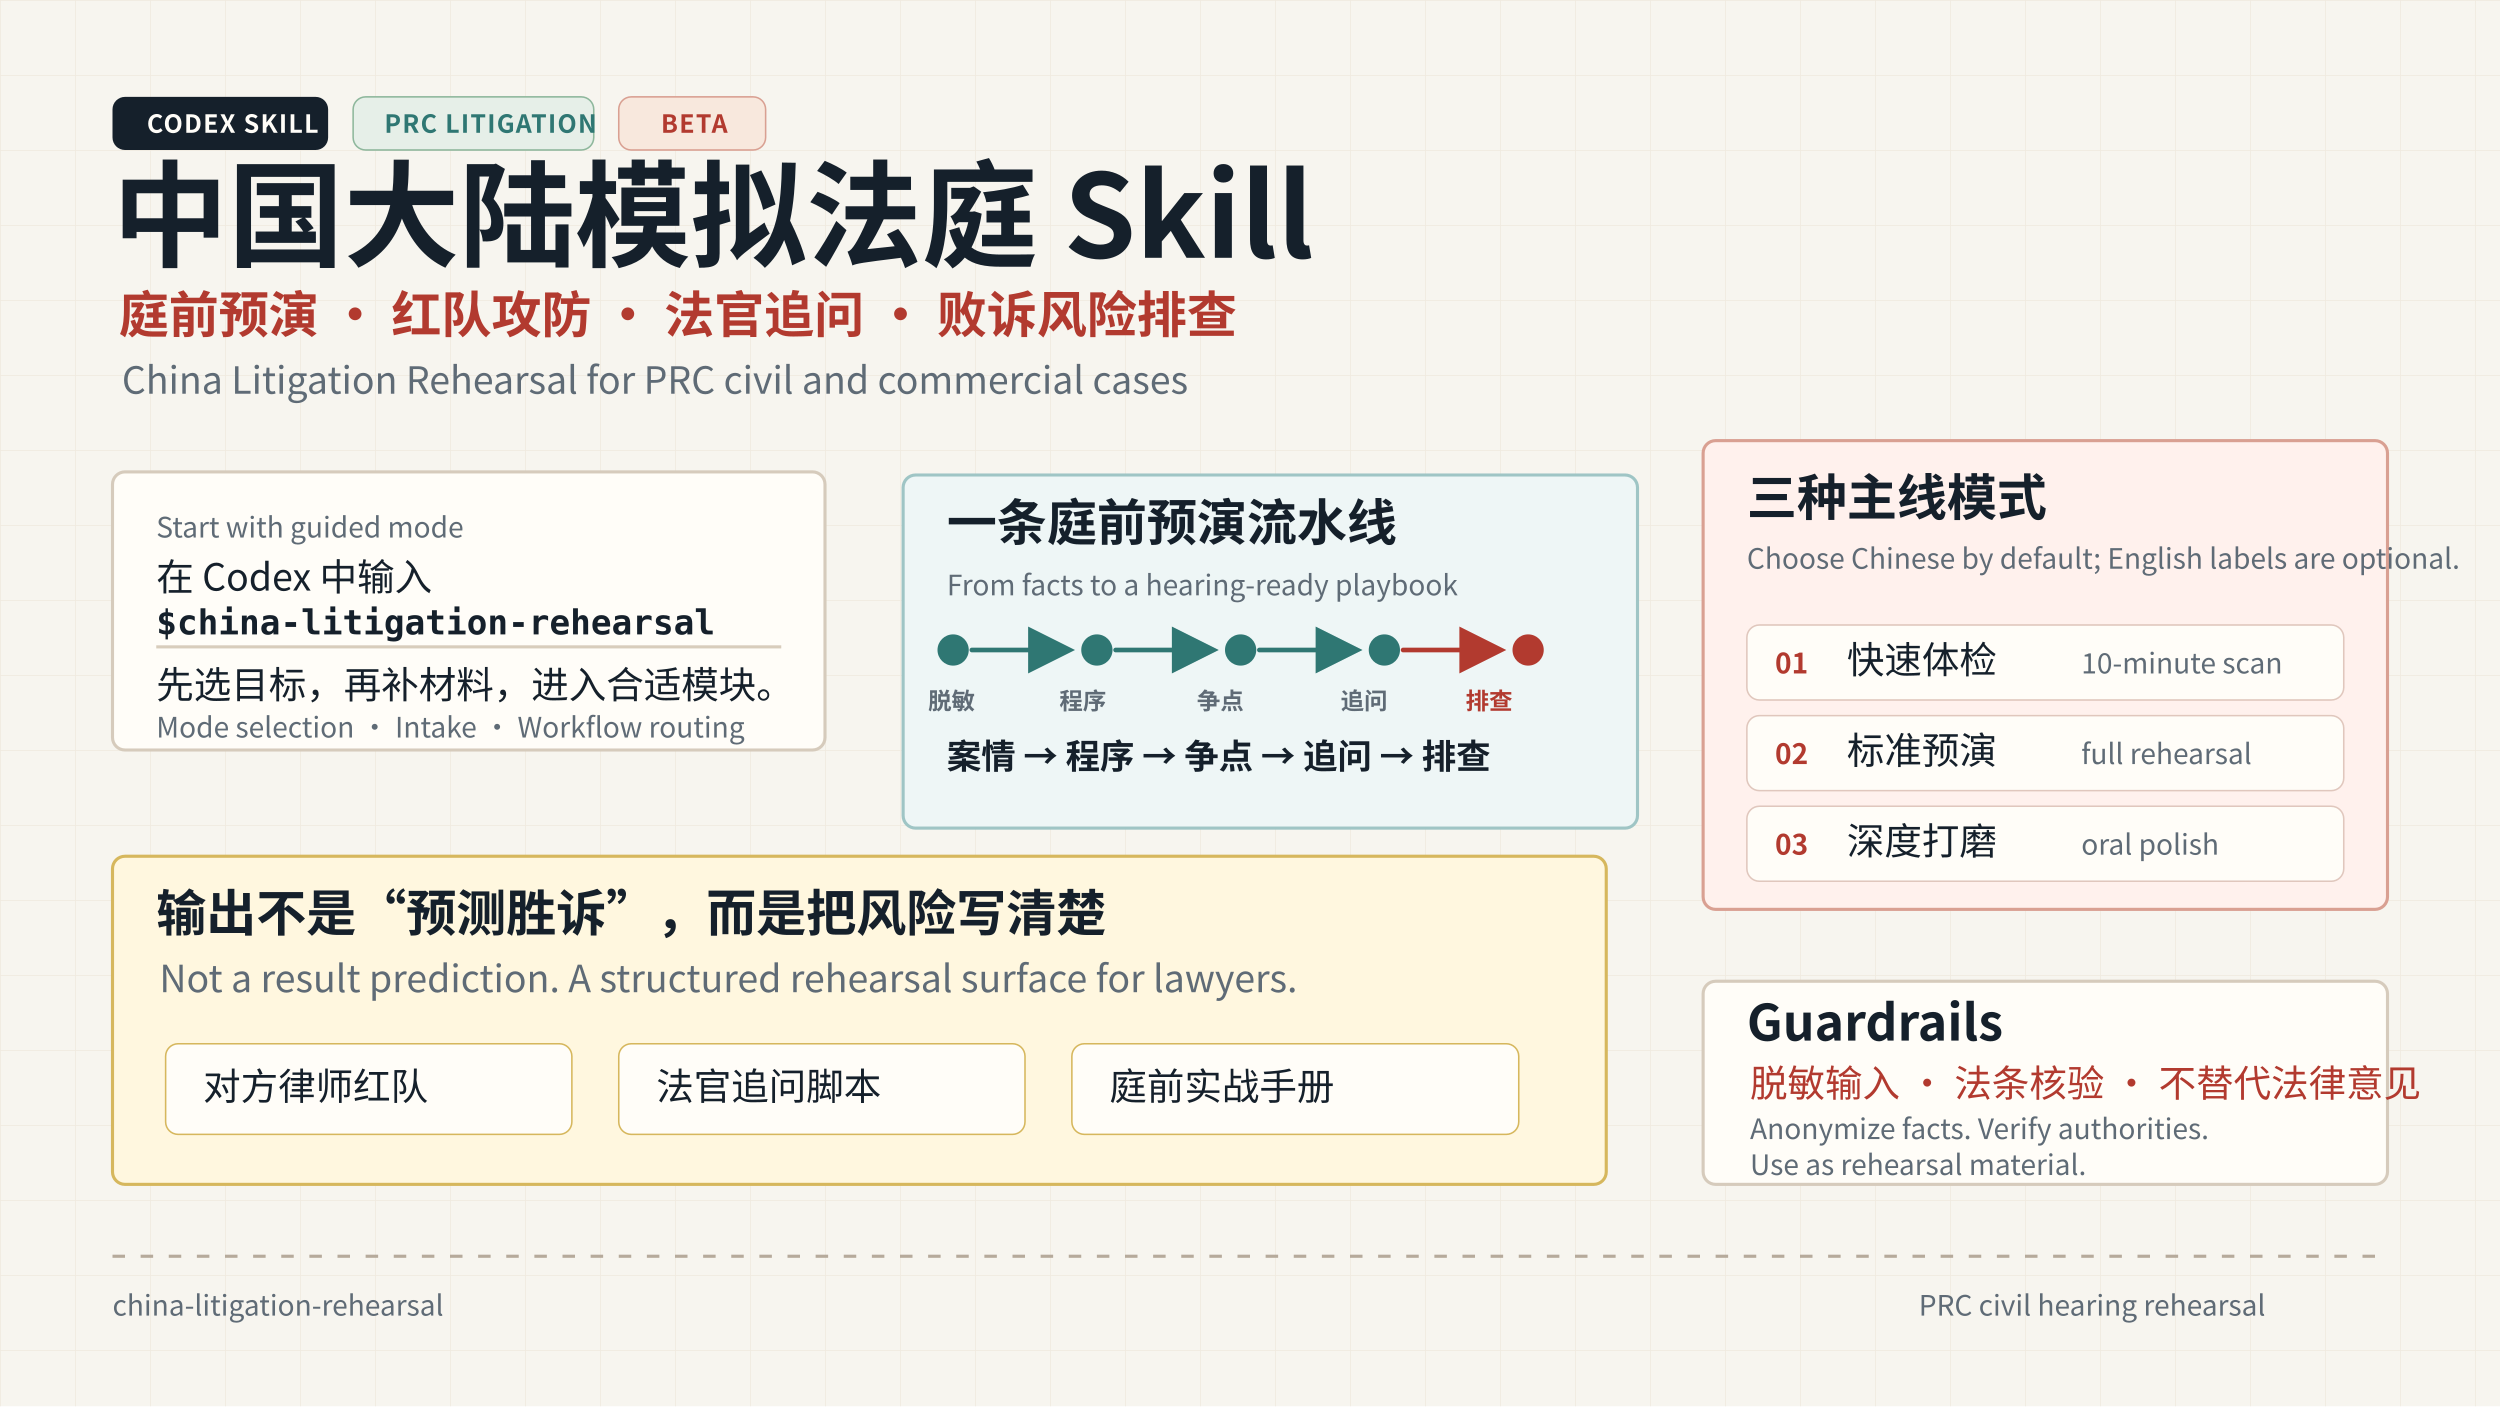
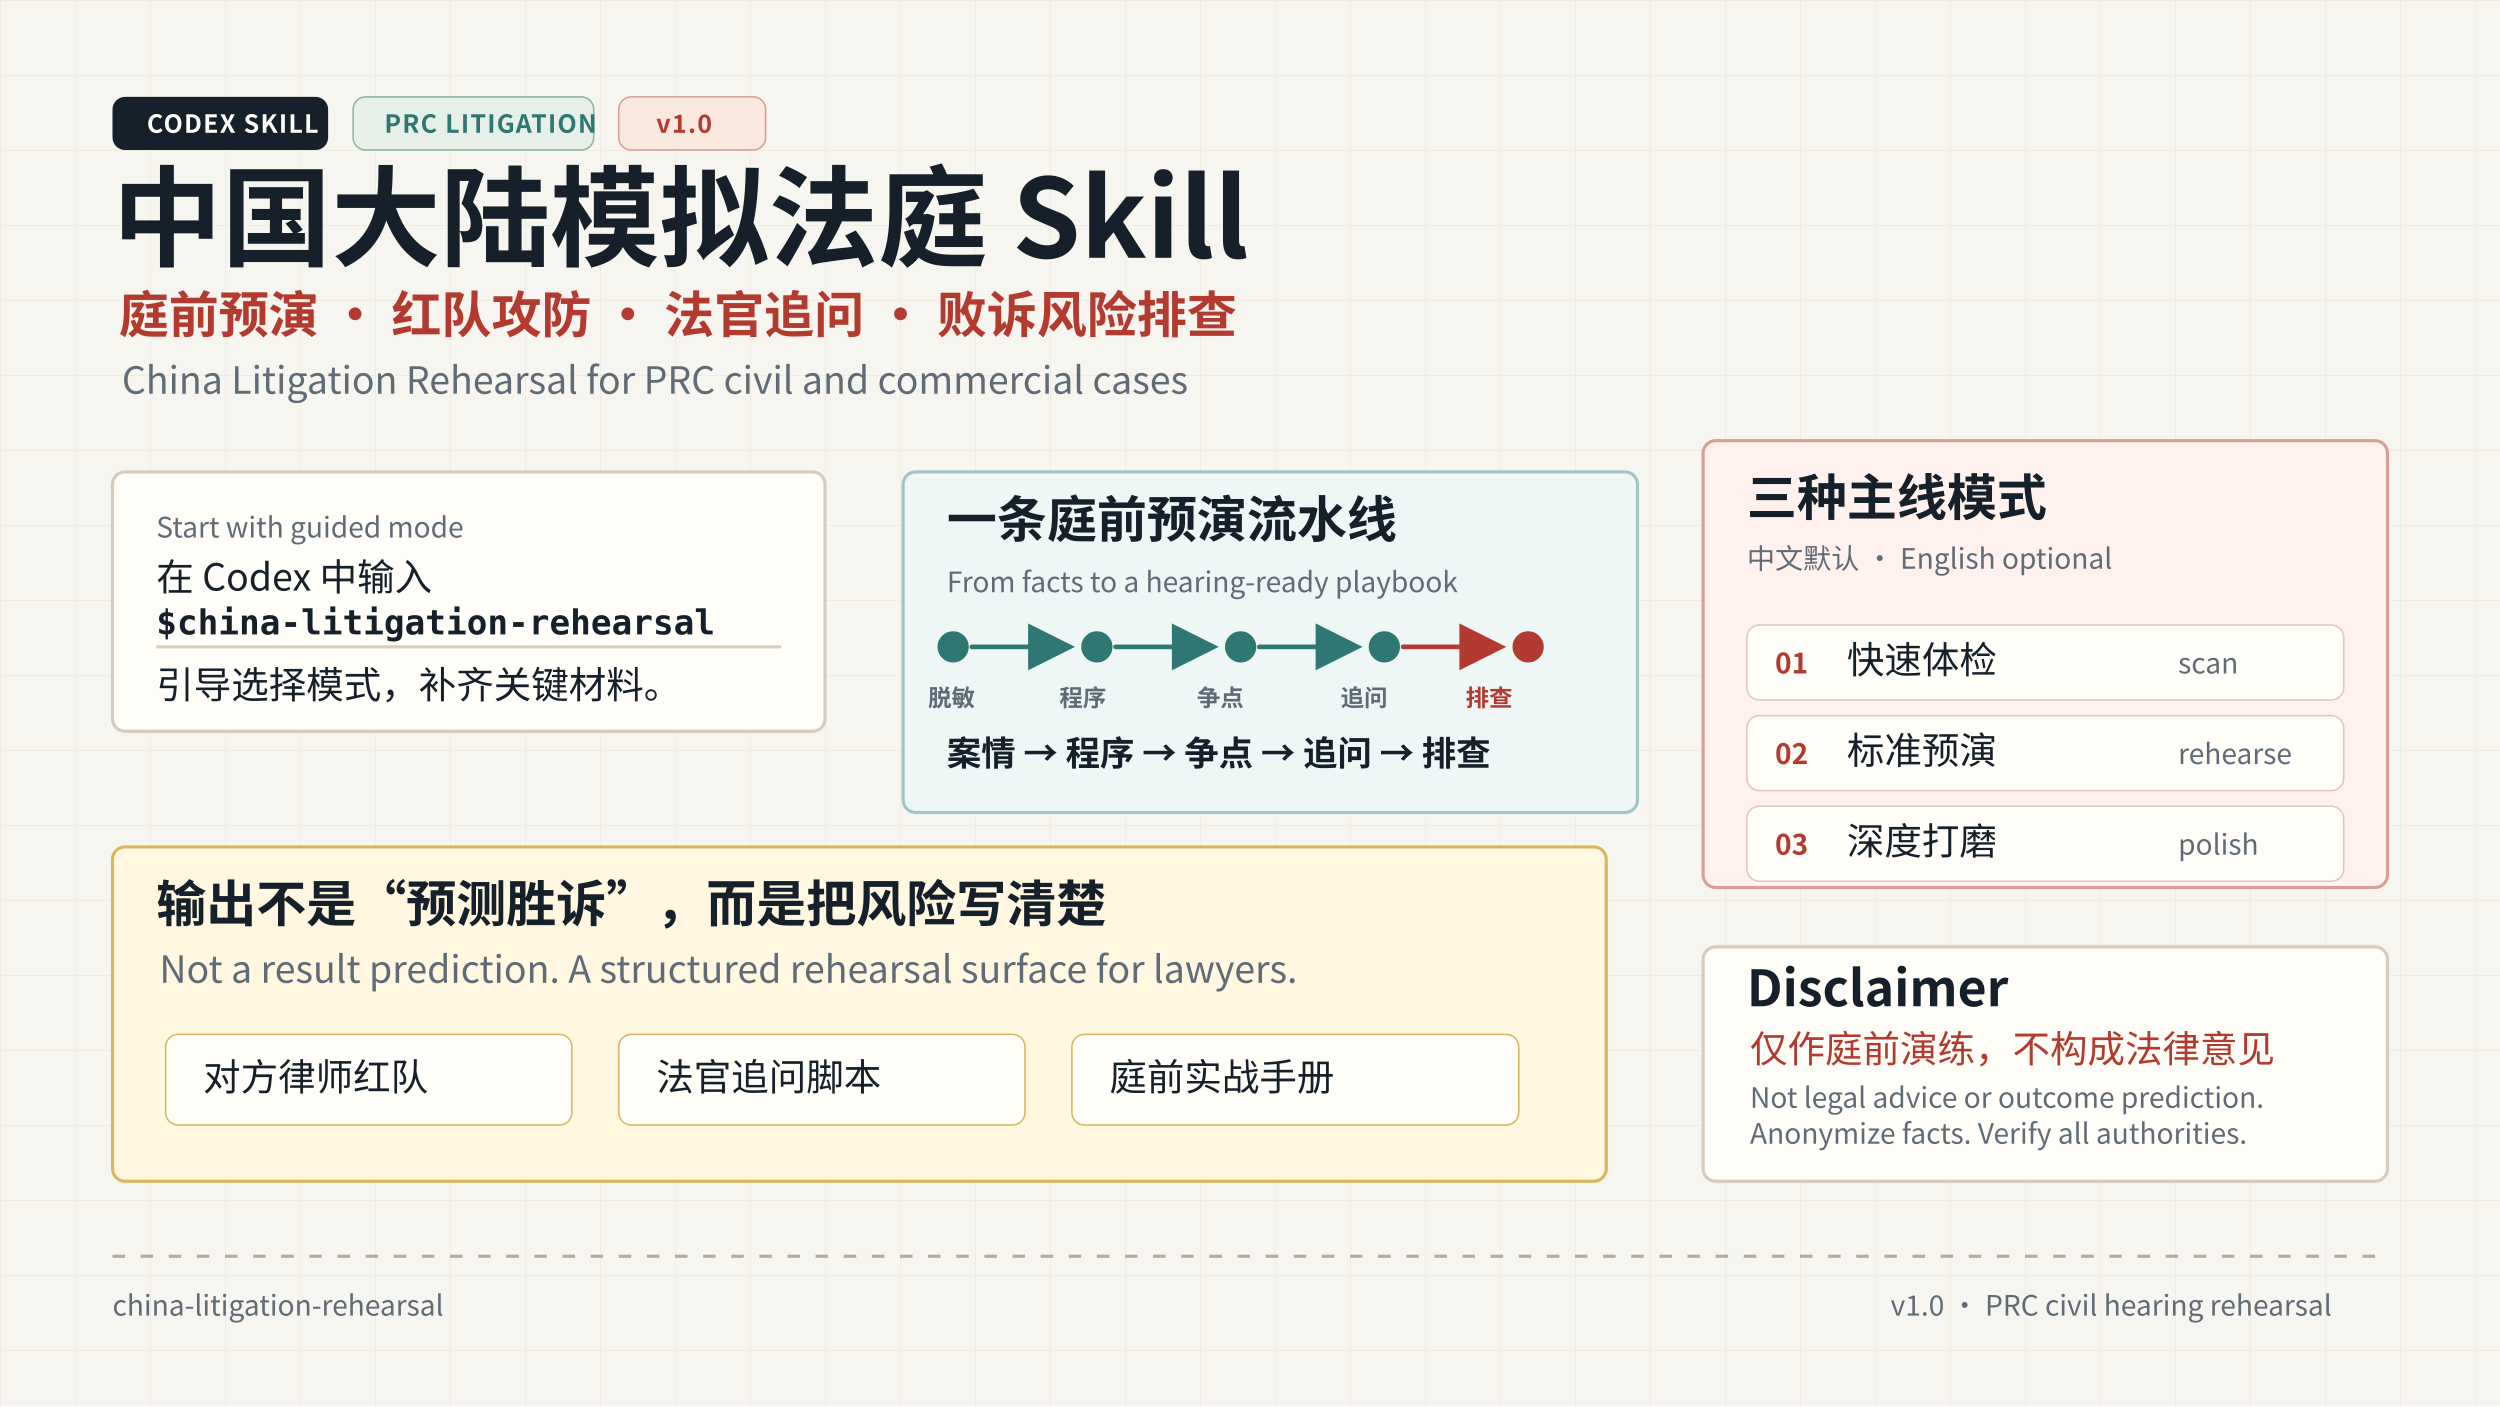
<svg xmlns="http://www.w3.org/2000/svg" width="1600" height="900" viewBox="0 0 1600 900" role="img" aria-labelledby="title desc">
  <defs>
    <style>
      .bg { fill: #f7f5ef; }
      .ink { fill: #15202b; }
      .muted { fill: #5f6b76; }
      .soft { fill: #e9e2d5; }
      .panel { fill: #fffdf8; stroke: #d6cbbc; stroke-width: 2; rx: 8; }
      .panel-blue { fill: #eef6f6; stroke: #9fc5c5; stroke-width: 2; rx: 8; }
      .panel-red { fill: #fff1ed; stroke: #d9a092; stroke-width: 2; rx: 8; }
      .panel-gold { fill: #fff7df; stroke: #d6b75d; stroke-width: 2; rx: 8; }
      .red { fill: #b23a2f; }
      .teal { fill: #2f7773; }
      .gold { fill: #b98b20; }
      .rule { stroke: #d8cdbc; stroke-width: 2; }
      .dash { stroke: #b6aa9b; stroke-width: 2; stroke-dasharray: 8 10; fill: none; }
      .wire { stroke: #2f7773; stroke-width: 3; fill: none; stroke-linecap: round; }
      .wire-red { stroke: #b23a2f; stroke-width: 3; fill: none; stroke-linecap: round; }
      .mono { font-family: "SFMono-Regular", ui-monospace, Menlo, Consolas, monospace; }
      text { font-family: -apple-system, BlinkMacSystemFont, "PingFang SC", "Noto Sans CJK SC", "Microsoft YaHei", Arial, sans-serif; }
-       .h1 { font-size: 74px; font-weight: 800; letter-spacing: 0; }
+       .h1 { font-size: 70px; font-weight: 800; letter-spacing: 0; }
      .h2 { font-size: 32px; font-weight: 650; letter-spacing: 0; }
      .body { font-size: 24px; font-weight: 450; letter-spacing: 0; }
      .small { font-size: 18px; font-weight: 500; letter-spacing: 0; }
      .tiny { font-size: 15px; font-weight: 550; letter-spacing: 0; }
      .badge { font-size: 16px; font-weight: 700; letter-spacing: 0.8px; }
      .num { font-size: 18px; font-weight: 800; }
      .cmd { font-size: 22px; font-weight: 760; letter-spacing: 0; }
      .flowtext { font-size: 22px; font-weight: 760; letter-spacing: 0; }
    </style>
    <pattern id="paperGrid" width="48" height="48" patternUnits="userSpaceOnUse">
      <path d="M 48 0 L 0 0 0 48" fill="none" stroke="#ebe3d6" stroke-width="1" />
    </pattern>
    <marker id="arrowTeal" markerWidth="10" markerHeight="10" refX="8" refY="5" orient="auto">
      <path d="M 0 0 L 10 5 L 0 10 z" fill="#2f7773" />
    </marker>
    <marker id="arrowRed" markerWidth="10" markerHeight="10" refX="8" refY="5" orient="auto">
      <path d="M 0 0 L 10 5 L 0 10 z" fill="#b23a2f" />
    </marker>
  </defs>
  <rect class="bg" width="1600" height="900" />
  <rect width="1600" height="900" fill="url(#paperGrid)" opacity="0.65" />
  <g transform="translate(72 62)">
    <rect x="0" y="0" width="138" height="34" rx="8" fill="#15202b" />
    <text x="22" y="23" class="badge" fill="#fffdf8">CODEX SKILL</text>
    <rect x="154" y="0" width="154" height="34" rx="8" fill="#e6efe8" stroke="#8eb79c" />
    <text x="174" y="23" class="badge teal">PRC LITIGATION</text>
    <rect x="324" y="0" width="94" height="34" rx="8" fill="#f8e8dd" stroke="#d9a092" />
-     <text x="351" y="23" class="badge red">BETA</text>
+     <text x="348" y="23" class="badge red">v1.0</text>
  </g>
  <text x="72" y="165" class="h1 ink">中国大陆模拟法庭 Skill</text>
  <text x="76" y="213" class="h2 red">庭前预演 · 红队攻防 · 法官追问 · 败诉风险排查</text>
  <text x="78" y="252" class="body muted">China Litigation Rehearsal for PRC civil and commercial cases</text>
  <g transform="translate(72 302)">
-     <rect class="panel" x="0" y="0" width="456" height="178" rx="8" />
+     <rect class="panel" x="0" y="0" width="456" height="166" rx="8" />
    <text x="28" y="42" class="small muted">Start with guided mode</text>
    <text x="28" y="76" class="body ink">在 Codex 中输入</text>
    <text x="28" y="104" class="cmd ink mono">$china-litigation-rehearsal</text>
    <path class="rule" d="M28 112 H428" />
-     <text x="28" y="145" class="body ink">先选目标，再补材料，进入合适模块。</text>
-     <text x="28" y="170" class="small muted">Mode selection · Intake · Workflow routing</text>
+     <text x="28" y="145" class="body ink">引导选择模式，补齐关键材料。</text>
  </g>
-   <g transform="translate(578 304)">
-     <rect class="panel-blue" x="0" y="0" width="470" height="226" rx="8" />
+   <g transform="translate(578 302)">
+     <rect class="panel-blue" x="0" y="0" width="470" height="218" rx="8" />
    <text x="28" y="42" class="h2 ink">一条庭前预演流水线</text>
    <text x="28" y="77" class="small muted">From facts to a hearing-ready playbook</text>
    <g transform="translate(32 112)">
      <circle cx="0" cy="0" r="10" class="teal" />
      <path class="wire" d="M12 0 H72" marker-end="url(#arrowTeal)" />
      <circle cx="92" cy="0" r="10" class="teal" />
      <path class="wire" d="M104 0 H164" marker-end="url(#arrowTeal)" />
      <circle cx="184" cy="0" r="10" class="teal" />
      <path class="wire" d="M196 0 H256" marker-end="url(#arrowTeal)" />
      <circle cx="276" cy="0" r="10" class="teal" />
      <path class="wire-red" d="M288 0 H348" marker-end="url(#arrowRed)" />
      <circle cx="368" cy="0" r="10" class="red" />
      <text x="-16" y="38" class="tiny muted">脱敏</text>
      <text x="68" y="38" class="tiny muted">程序</text>
      <text x="156" y="38" class="tiny muted">争点</text>
      <text x="248" y="38" class="tiny muted">追问</text>
      <text x="328" y="38" class="tiny red">排查</text>
    </g>
    <text x="28" y="188" class="flowtext ink">案情 → 程序 → 争点 → 追问 → 排查</text>
  </g>
  <g transform="translate(1090 282)">
-     <rect class="panel-red" x="0" y="0" width="438" height="300" rx="8" />
+     <rect class="panel-red" x="0" y="0" width="438" height="286" rx="8" />
    <text x="28" y="48" class="h2 ink">三种主线模式</text>
-     <text x="28" y="82" class="small muted">Choose Chinese by default; English labels are optional.</text>
+     <text x="28" y="82" class="small muted">中文默认 · English optional</text>
    <g transform="translate(28 118)">
      <rect x="0" y="0" width="382" height="48" rx="8" fill="#fffdf8" stroke="#e0c7bd" />
      <text x="18" y="31" class="num red">01</text>
      <text x="64" y="31" class="body ink">快速体检</text>
-       <text x="214" y="31" class="small muted">10-minute scan</text>
+       <text x="276" y="31" class="small muted">scan</text>
    </g>
    <g transform="translate(28 176)">
      <rect x="0" y="0" width="382" height="48" rx="8" fill="#fffdf8" stroke="#e0c7bd" />
      <text x="18" y="31" class="num red">02</text>
      <text x="64" y="31" class="body ink">标准预演</text>
-       <text x="214" y="31" class="small muted">full rehearsal</text>
+       <text x="276" y="31" class="small muted">rehearse</text>
    </g>
    <g transform="translate(28 234)">
      <rect x="0" y="0" width="382" height="48" rx="8" fill="#fffdf8" stroke="#e0c7bd" />
      <text x="18" y="31" class="num red">03</text>
      <text x="64" y="31" class="body ink">深度打磨</text>
-       <text x="214" y="31" class="small muted">oral polish</text>
+       <text x="276" y="31" class="small muted">polish</text>
    </g>
  </g>
-   <g transform="translate(72 548)">
-     <rect class="panel-gold" x="0" y="0" width="956" height="210" rx="8" />
+   <g transform="translate(72 542)">
+     <rect class="panel-gold" x="0" y="0" width="956" height="214" rx="8" />
    <text x="28" y="48" class="h2 ink">输出不是“预测胜诉”，而是把风险写清楚</text>
    <text x="30" y="87" class="body muted">Not a result prediction. A structured rehearsal surface for lawyers.</text>
    <g transform="translate(34 120)">
      <rect x="0" y="0" width="260" height="58" rx="8" fill="#fffdf8" stroke="#d6b75d" />
      <text x="24" y="36" class="body ink">对方律师红队</text>
    </g>
    <g transform="translate(324 120)">
      <rect x="0" y="0" width="260" height="58" rx="8" fill="#fffdf8" stroke="#d6b75d" />
      <text x="24" y="36" class="body ink">法官追问脚本</text>
    </g>
    <g transform="translate(614 120)">
      <rect x="0" y="0" width="286" height="58" rx="8" fill="#fffdf8" stroke="#d6b75d" />
      <text x="24" y="36" class="body ink">庭前实战手册</text>
    </g>
  </g>
-   <g transform="translate(1090 628)">
-     <rect class="panel" x="0" y="0" width="438" height="130" rx="8" />
-     <text x="28" y="38" class="h2 ink">Guardrails</text>
-     <text x="30" y="74" class="body red">脱敏输入 · 法条核验 · 不替代法律意见</text>
-     <text x="30" y="101" class="small muted">Anonymize facts. Verify authorities.</text>
-     <text x="30" y="124" class="small muted">Use as rehearsal material.</text>
+   <g transform="translate(1090 606)">
+     <rect class="panel" x="0" y="0" width="438" height="150" rx="8" />
+     <text x="28" y="38" class="h2 ink">Disclaimer</text>
+     <text x="30" y="74" class="body red">仅作庭前演练，不构成法律意见</text>
+     <text x="30" y="103" class="small muted">Not legal advice or outcome prediction.</text>
+     <text x="30" y="126" class="small muted">Anonymize facts. Verify all authorities.</text>
  </g>
  <path class="dash" d="M72 804 H1528" />
  <text x="72" y="842" class="small muted">china-litigation-rehearsal</text>
-   <text x="1228" y="842" class="small muted">PRC civil hearing rehearsal</text>
+   <text x="1210" y="842" class="small muted">v1.0 · PRC civil hearing rehearsal</text>
</svg>
